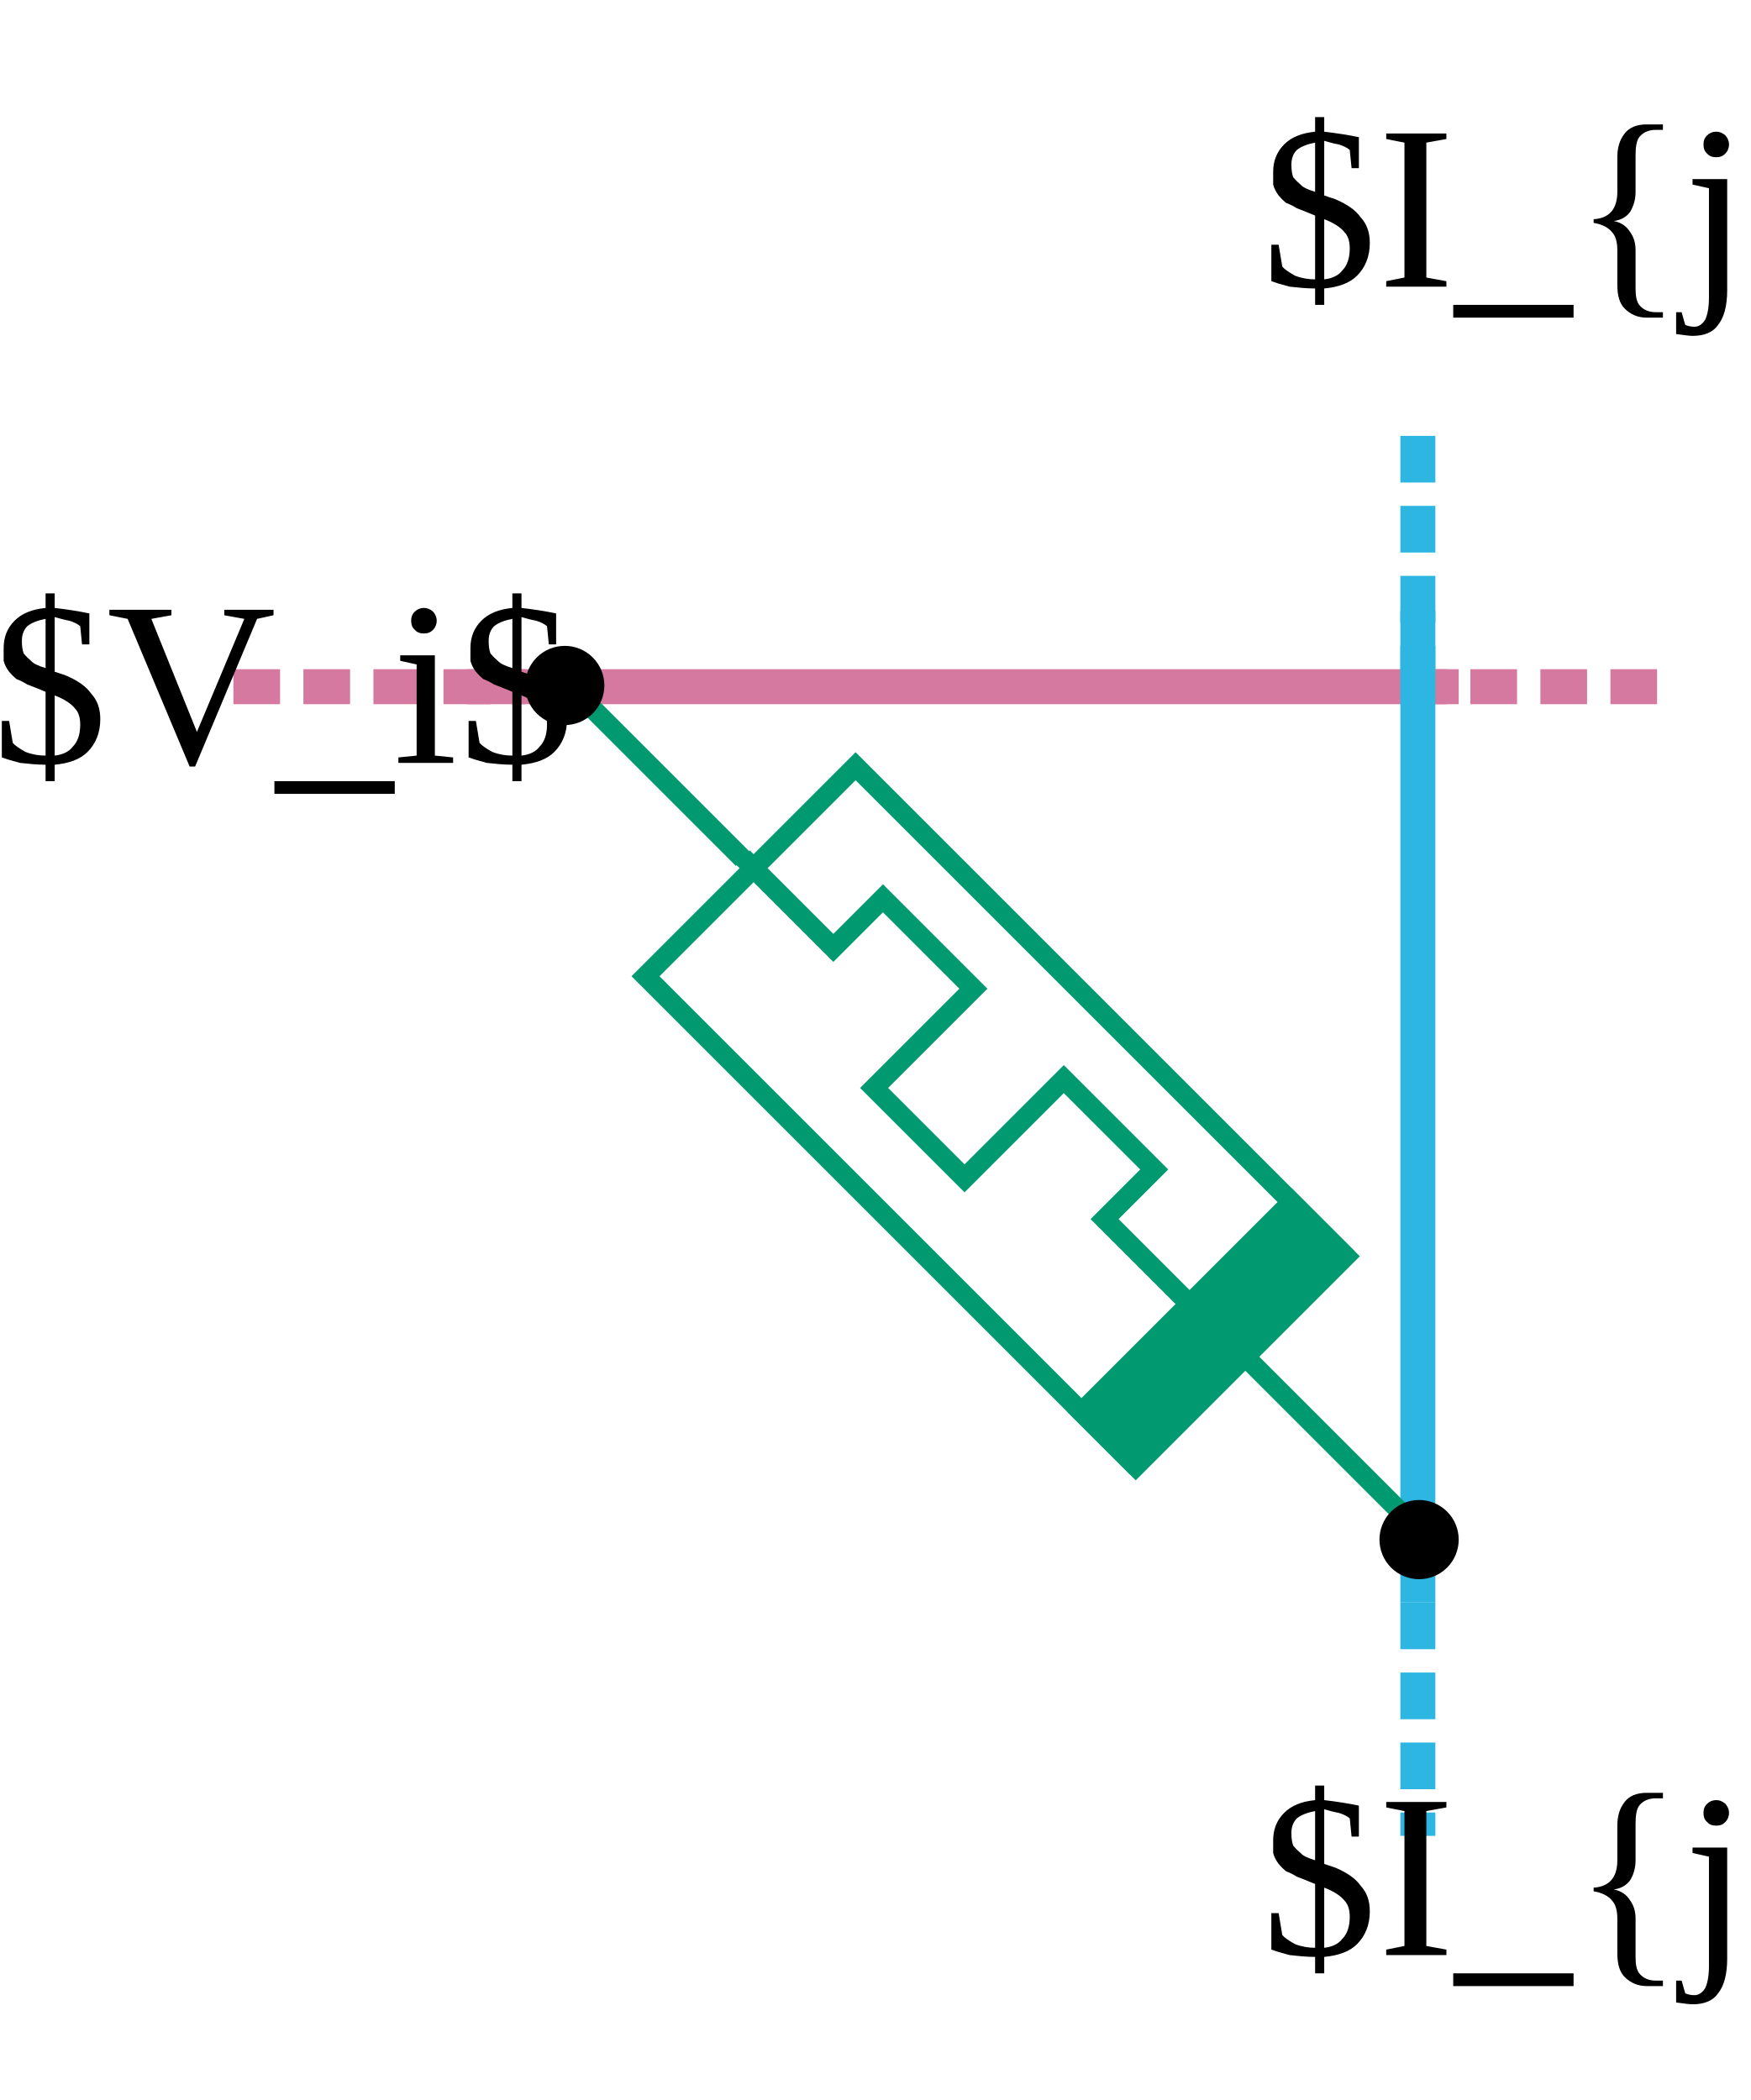
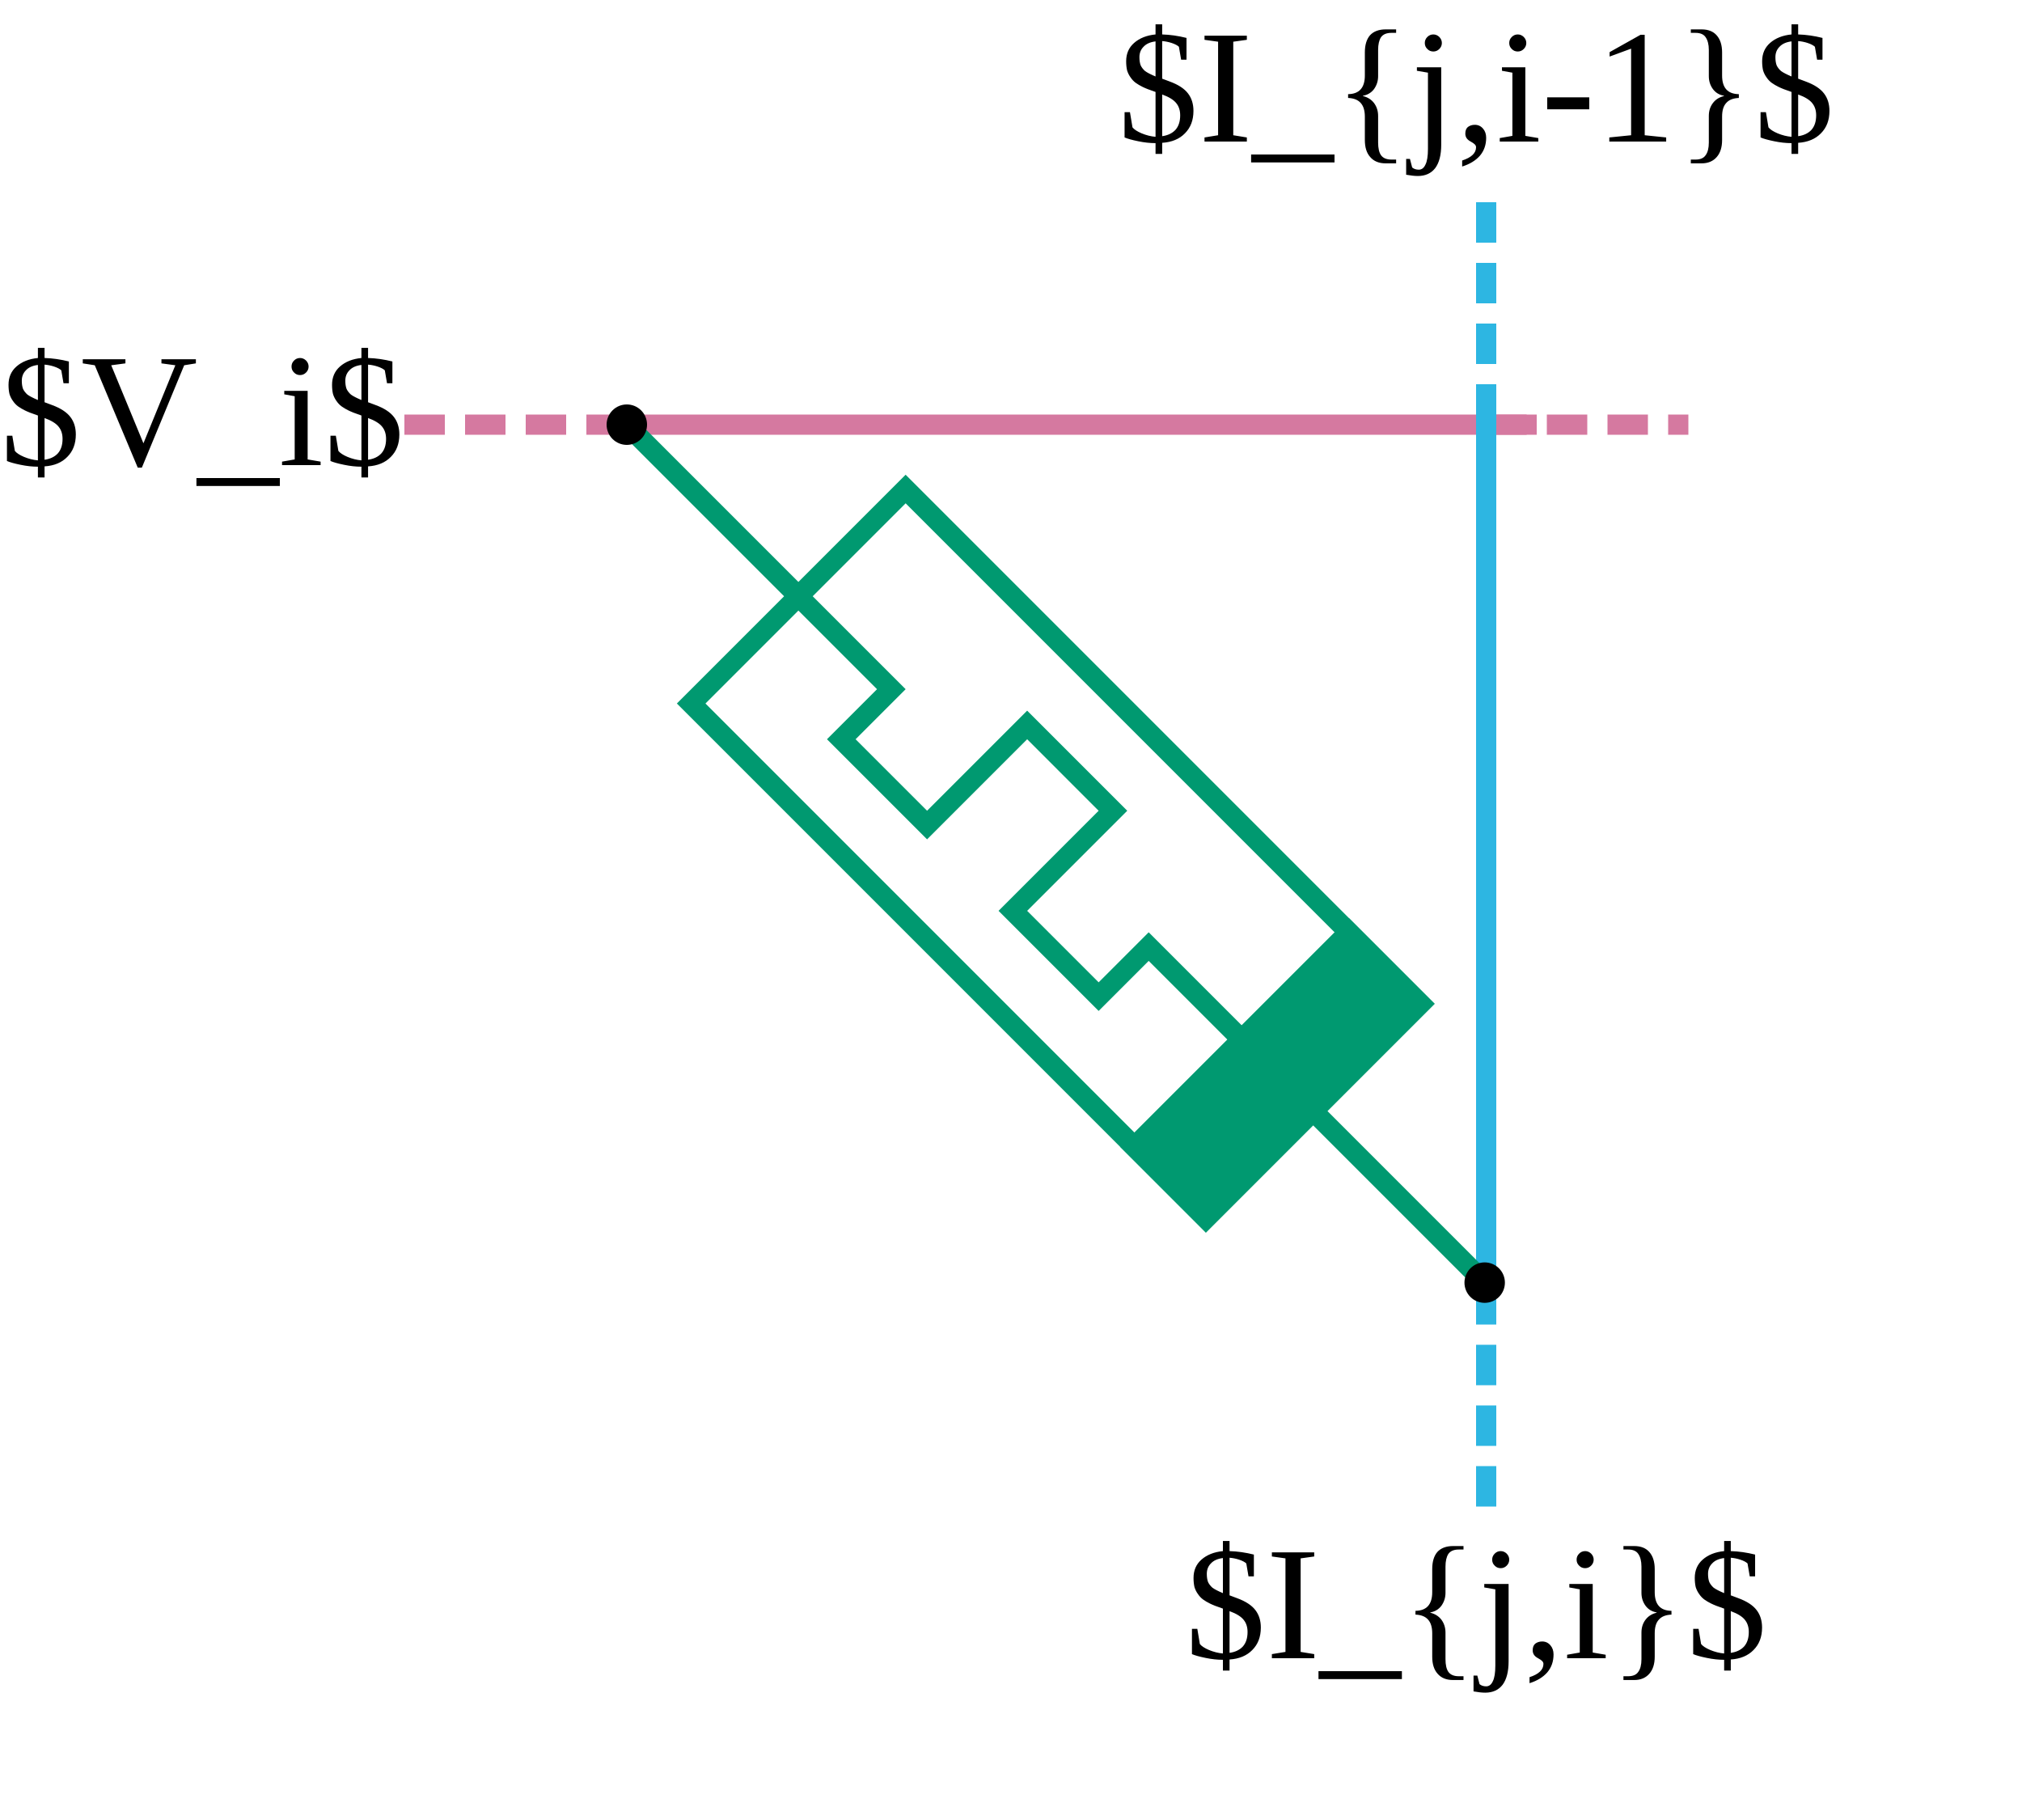
- <svg xmlns="http://www.w3.org/2000/svg" width="15" height="18" version="1.1" viewBox="0 0 15 18" id="svg708" xml:space="preserve">
-   <defs id="defs585" />
+ <svg xmlns="http://www.w3.org/2000/svg" xmlns:xlink="http://www.w3.org/1999/xlink" width="100" height="90" version="1.1" viewBox="0 0 100 90" id="svg708" xml:space="preserve">
+   <defs id="defs585">
+     <symbol id="memristor" width="64" height="16" refY="50%">
+       <g id="g27">
+         <path d="m 14,8 h 6.5 v 3.5 h 6 v -7 h 6 v 7 h 6 V 8 H 45" id="center" stroke="currentColor" fill="none" stroke-width="1" />
+         <rect stroke="currentColor" stroke-width="1" fill="currentColor" id="inter" width="5" x="45" y="0.5" height="15" />
+         <rect stroke="currentColor" stroke-width="1" fill="none" id="outer" width="36" height="15" x="14" y="0.5" />
+         <line x1="2" x2="14" y1="8" y2="8" stroke="currentColor" stroke-width="1px" id="line25" />
+         <line x1="50" x2="62" y1="8" y2="8" stroke="currentColor" stroke-width="1" id="line26" />
+         <circle id="circle26" class="pin" cx="2" cy="8" r="1" />
+         <circle class="pin" id="circle27" cx="62" cy="8" r="1" />
+       </g>
+     </symbol>
+   </defs>
  <style id="style6" />
  <g id="voltLines" color="#d579a0">
-     <line x1="4" y1="5.886" x2="12.5" y2="5.886" stroke="currentColor" id="V2" style="stroke-width:0.3;stroke-dasharray:none" />
-     <line x1="12" y1="5.886" x2="14.3" y2="5.886" stroke="currentColor" id="V2end" stroke-width="0.3" stroke-dasharray="0.4, 0.2" />
-     <line x1="2" y1="5.886" x2="4.5" y2="5.886" stroke="currentColor" id="V2begin" stroke-width="0.3" stroke-dasharray="0.4, 0.2" />
-     <text stroke="none" fill="#000000" font-size="2px" x="-0.079" y="6.54" id="textV2">$V_i$</text>
+     <line x1="73.5" y1="21" x2="83.5" y2="21" stroke="currentColor" id="V2end" stroke-dasharray="2, 1" />
+     <line x1="20" y1="21" x2="30" y2="21" stroke="currentColor" id="V2begin" stroke-dasharray="2, 1" />
+     <line x1="30" y1="21" x2="76" y2="21" stroke="currentColor" id="V2" />
+     <text stroke="none" fill="#000000" font-size="8px" x="20" y="23" id="textV2" text-anchor="end">$V_i$</text>
  </g>
  <g id="currentLines" color="#2db6e2">
-     <line x1="12.15" y1="5.236" x2="12.15" y2="13.736" stroke="currentColor" id="I2" style="stroke-width:0.3;stroke-dasharray:none" />
-     <line x1="12.15" y1="3.736" x2="12.15" y2="5.736" stroke="currentColor" id="I2begin" stroke-width="0.3" stroke-dasharray="0.4, 0.2" />
-     <line x1="12.15" y1="13.736" x2="12.15" y2="15.736" stroke="currentColor" id="I2end" stroke-width="0.3" stroke-dasharray="0.4, 0.2" />
-     <text stroke="none" fill="#000000" font-size="2px" x="10.8" y="2.458" id="textIx-1">$I_{j,i-1}$</text>
-     <text stroke="none" fill="#000000" font-size="2px" x="10.8" y="16.758" id="textIx">$I_{j,i}$</text>
+     <line x1="73.5" y1="21" x2="73.5" y2="63.5" stroke="currentColor" id="I2" />
+     <line x1="73.5" y1="21" x2="73.5" y2="10" stroke="currentColor" id="I2begin" stroke-dasharray="2, 1" />
+     <line x1="73.5" y1="74.5" x2="73.5" y2="63.5" stroke="currentColor" id="I2end" stroke-dasharray="2, 1" />
+     <text stroke="none" fill="#000000" font-size="8px" x="73" y="7" id="textIx-1" text-anchor="middle">$I_{j,i-1}$</text>
+     <text stroke="none" fill="#000000" font-size="8px" x="73" y="82" id="text1" text-anchor="middle">$I_{j,i}$</text>
  </g>
-   <g id="memristor2_2" color="#009970" transform="matrix(0.1200177,-0.1200177,0.1200177,0.1200177,3.639284,6.595568)">
-     <path style="fill:none;fill-rule:evenodd;stroke:currentColor;stroke-width:1px;stroke-linecap:butt;stroke-linejoin:miter;stroke-opacity:1" d="m 8.217,14.504 v 6.456 h 3.543 v 6.456 H 4.673 v 6.456 h 7.087 v 6.456 H 8.217 v 6.456" id="center-67-2-0-6" />
-     <rect stroke="currentColor" stroke-width="1" fill="currentColor" id="inter-5-6-6-26" width="15" height="3.5" x="0.5" y="46.394" />
-     <rect stroke="currentColor" stroke-width="1" fill="none" id="outer-3-1-3-1" width="15" height="35" x="0.5" y="15.267" />
-     <line x1="8.165" x2="8.165" y1="0.378" y2="14.551" stroke="currentColor" stroke-width="1" id="pos-5-8-2-8" />
-     <line x1="8.325" x2="8.325" y1="50.648" y2="64.822" stroke="currentColor" stroke-width="1" id="neg-6-7-0-7" />
-     <circle id="posPin-29-9" class="pin" cx="8" cy="2" r="2" />
-     <circle class="pin" id="negPin-1-2" cx="8" cy="63" r="2" />
-   </g>
+   <use xlink:href="#memristor" id="memristor0" color="#009970" transform="rotate(45,0.8076115,49.5061)" />
</svg>
